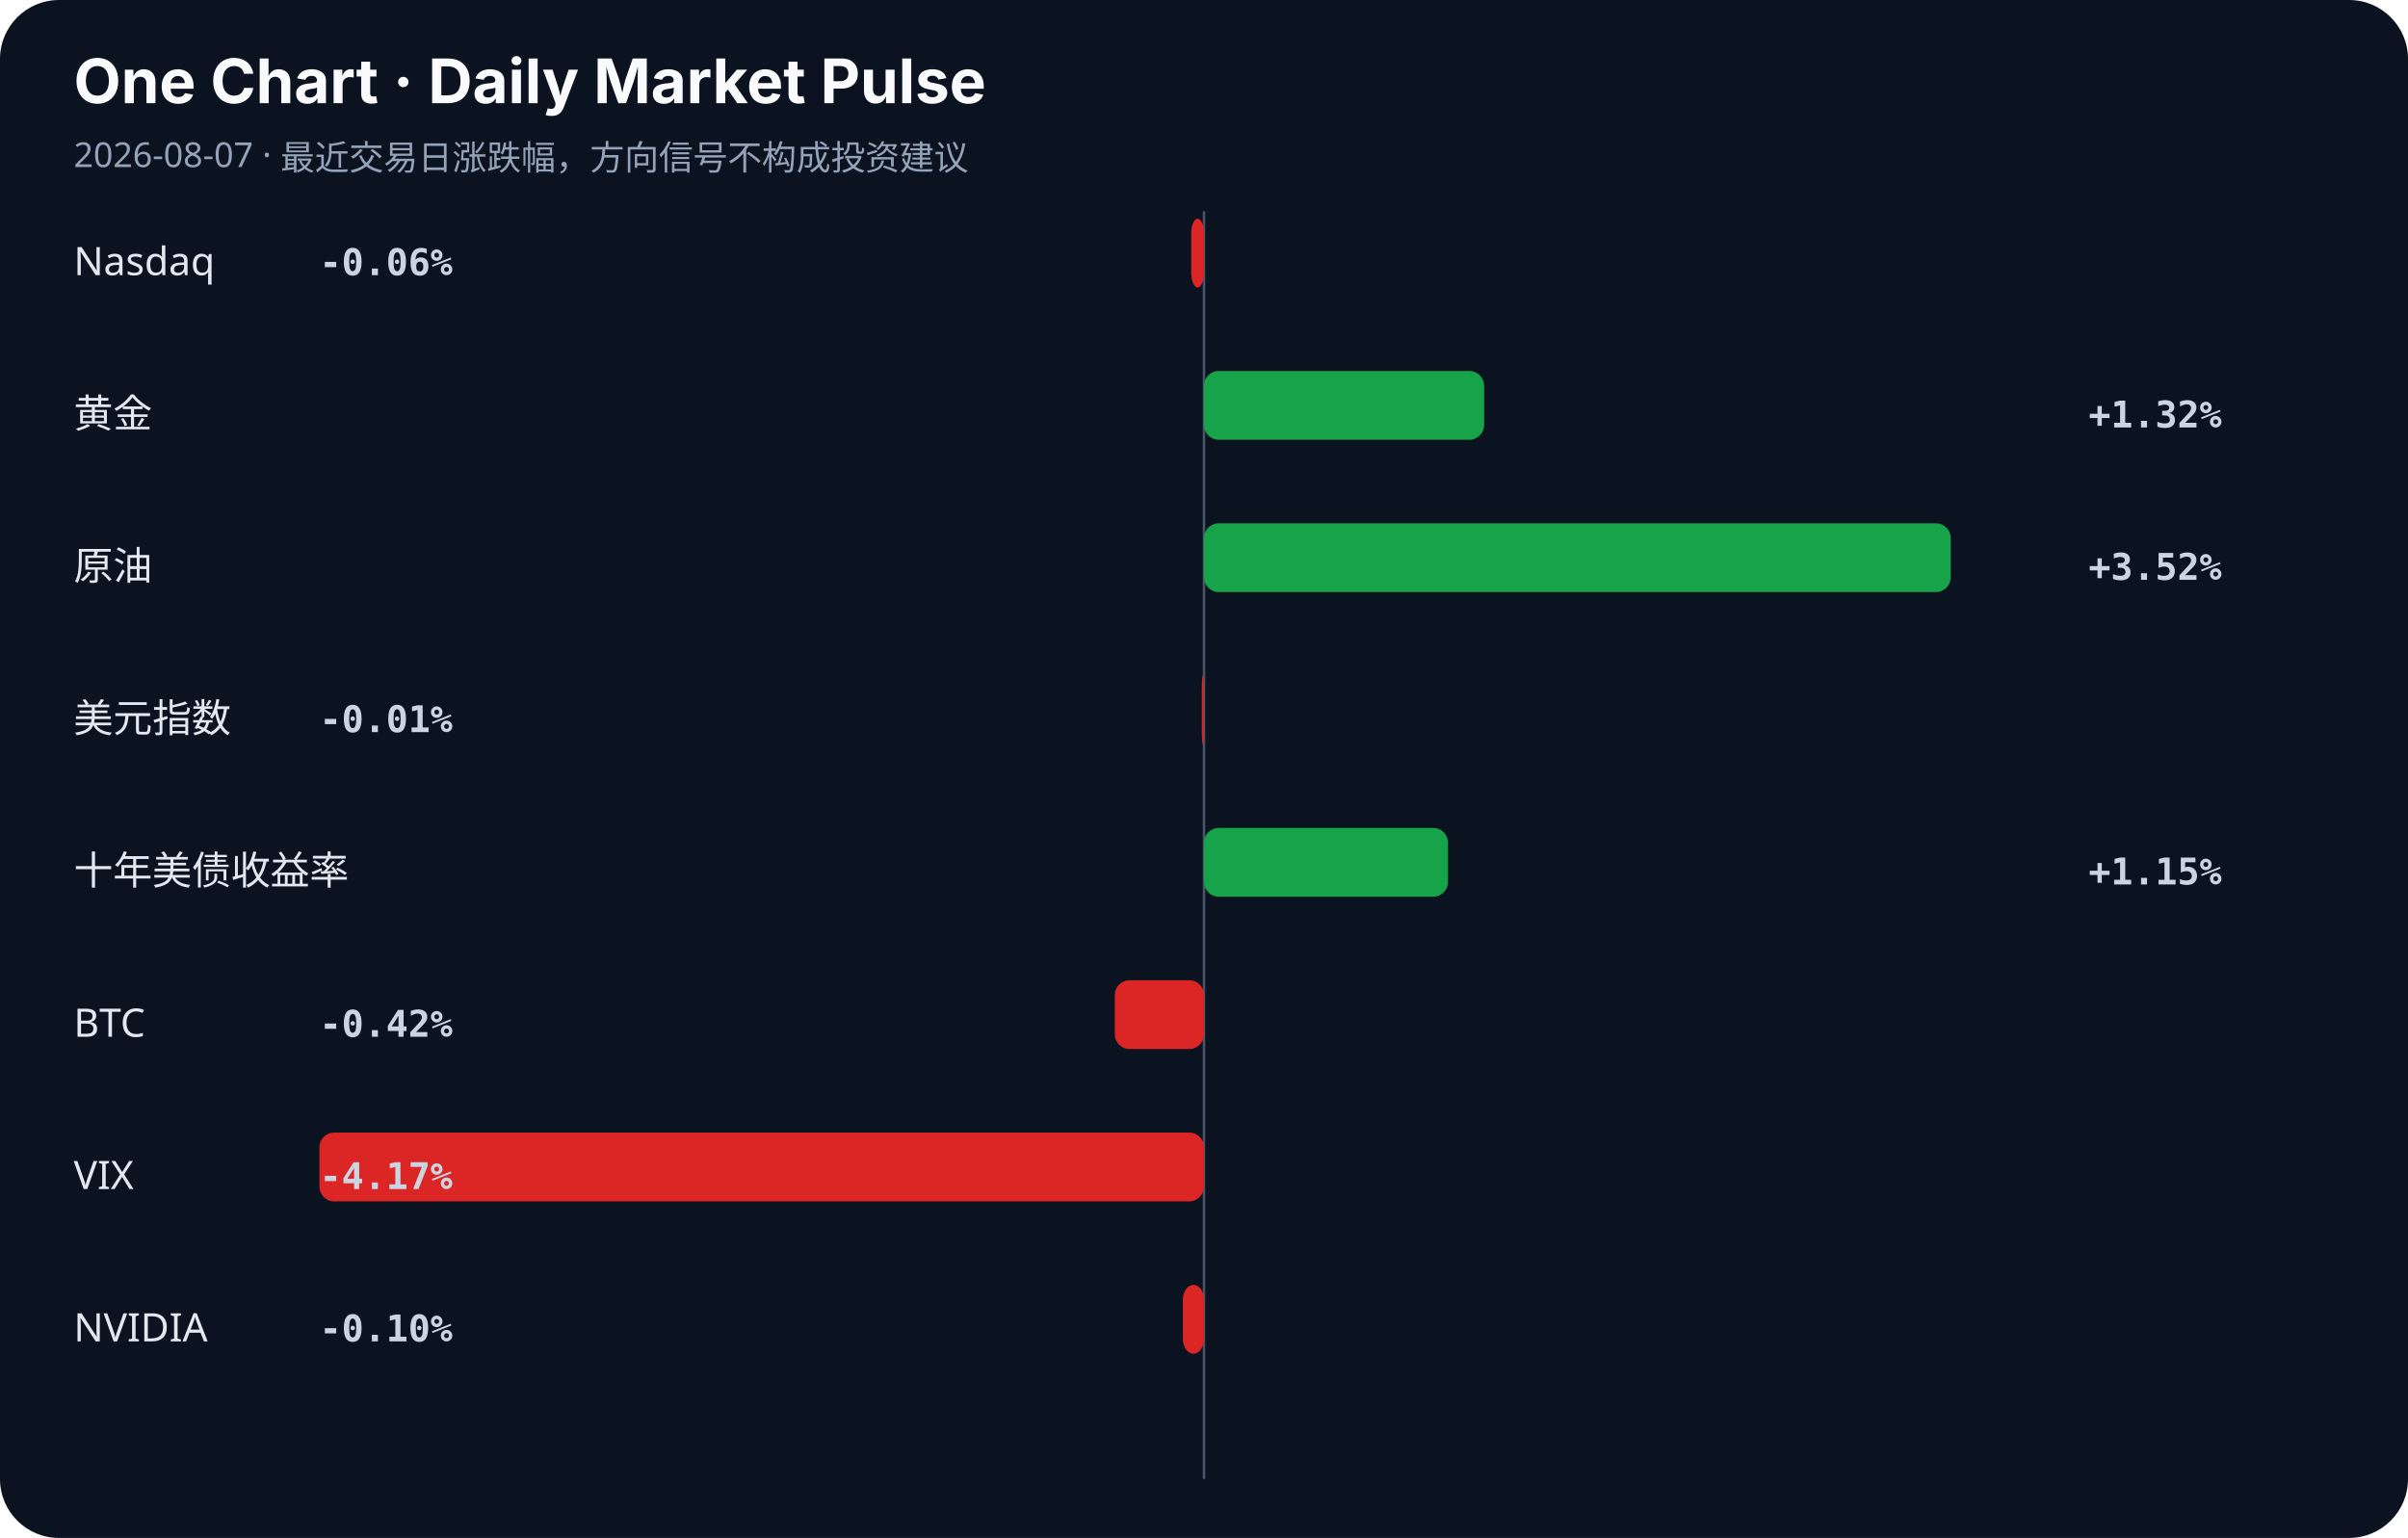
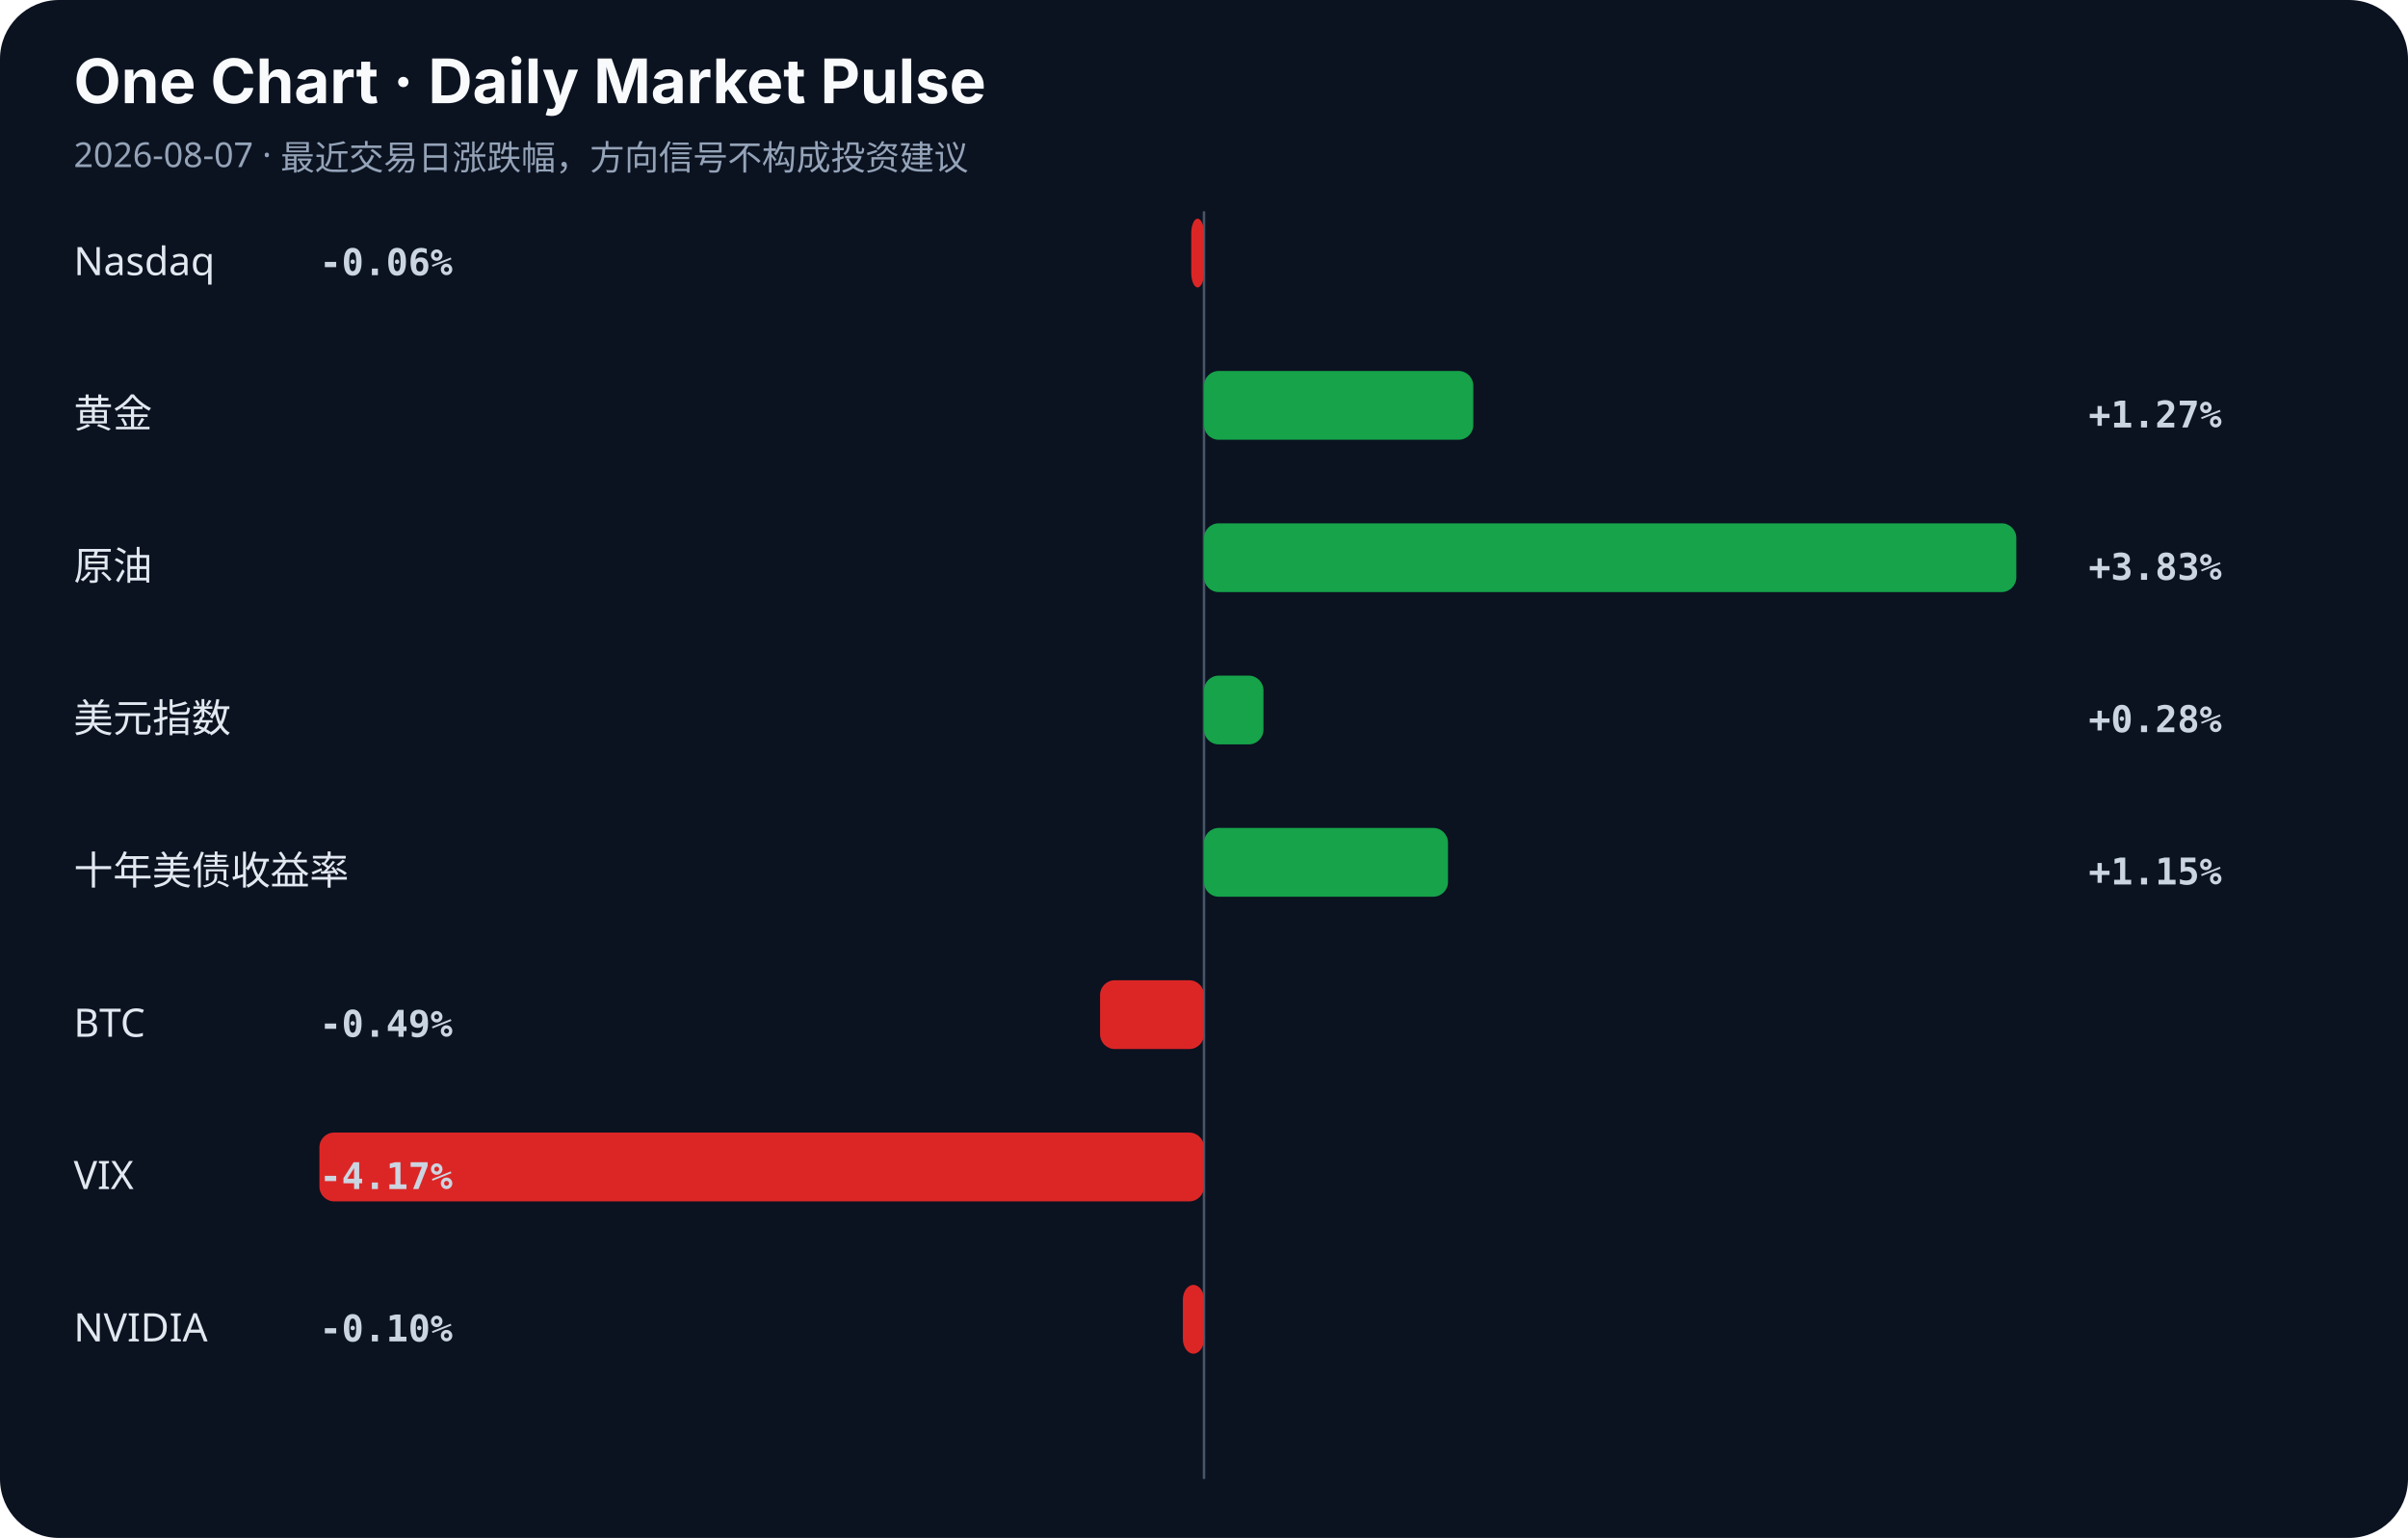
<svg xmlns="http://www.w3.org/2000/svg" width="980" height="626" viewBox="0 0 980 626">
  <rect width="100%" height="100%" rx="24" fill="#0b1220" />
  <style>.title{font:700 25px -apple-system,BlinkMacSystemFont,sans-serif;fill:#f8fafc}.sub{font:14px sans-serif;fill:#94a3b8}.label{font:16px sans-serif;fill:#e2e8f0}.value{font:600 15px monospace;fill:#cbd5e1}.axis{stroke:#475569;stroke-width:1}</style>
  <text x="30" y="42" class="title">One Chart · Daily Market Pulse</text>
  <text x="30" y="68" class="sub">2026-08-07 · 最近交易日涨跌幅，方向信号不构成投资建议</text>
  <line x1="490" y1="86" x2="490" y2="602" class="axis" />
  <text x="30" y="112" class="label">Nasdaq</text>
  <rect x="484.8" y="89" width="5.2" height="28" rx="6" fill="#dc2626" />
  <text x="130" y="112" class="value">-0.06%</text>
  <text x="30" y="174" class="label">黄金</text>
-   <rect x="490.0" y="151" width="114.0" height="28" rx="6" fill="#16a34a" />
-   <text x="850" y="174" class="value">+1.32%</text>
+   <rect x="490.0" y="151" width="109.6" height="28" rx="6" fill="#16a34a" />
+   <text x="850" y="174" class="value">+1.27%</text>
  <text x="30" y="236" class="label">原油</text>
-   <rect x="490.0" y="213" width="303.9" height="28" rx="6" fill="#16a34a" />
-   <text x="850" y="236" class="value">+3.52%</text>
+   <rect x="490.0" y="213" width="330.6" height="28" rx="6" fill="#16a34a" />
+   <text x="850" y="236" class="value">+3.83%</text>
  <text x="30" y="298" class="label">美元指数</text>
-   <rect x="489.1" y="275" width="0.9" height="28" rx="6" fill="#dc2626" />
-   <text x="130" y="298" class="value">-0.01%</text>
+   <rect x="490.0" y="275" width="24.2" height="28" rx="6" fill="#16a34a" />
+   <text x="850" y="298" class="value">+0.28%</text>
  <text x="30" y="360" class="label">十年美债收益率</text>
  <rect x="490.0" y="337" width="99.3" height="28" rx="6" fill="#16a34a" />
  <text x="850" y="360" class="value">+1.15%</text>
  <text x="30" y="422" class="label">BTC</text>
-   <rect x="453.7" y="399" width="36.3" height="28" rx="6" fill="#dc2626" />
-   <text x="130" y="422" class="value">-0.42%</text>
+   <rect x="447.7" y="399" width="42.3" height="28" rx="6" fill="#dc2626" />
+   <text x="130" y="422" class="value">-0.49%</text>
  <text x="30" y="484" class="label">VIX</text>
  <rect x="130.0" y="461" width="360.0" height="28" rx="6" fill="#dc2626" />
  <text x="130" y="484" class="value">-4.17%</text>
  <text x="30" y="546" class="label">NVIDIA</text>
  <rect x="481.4" y="523" width="8.6" height="28" rx="6" fill="#dc2626" />
  <text x="130" y="546" class="value">-0.10%</text>
</svg>
